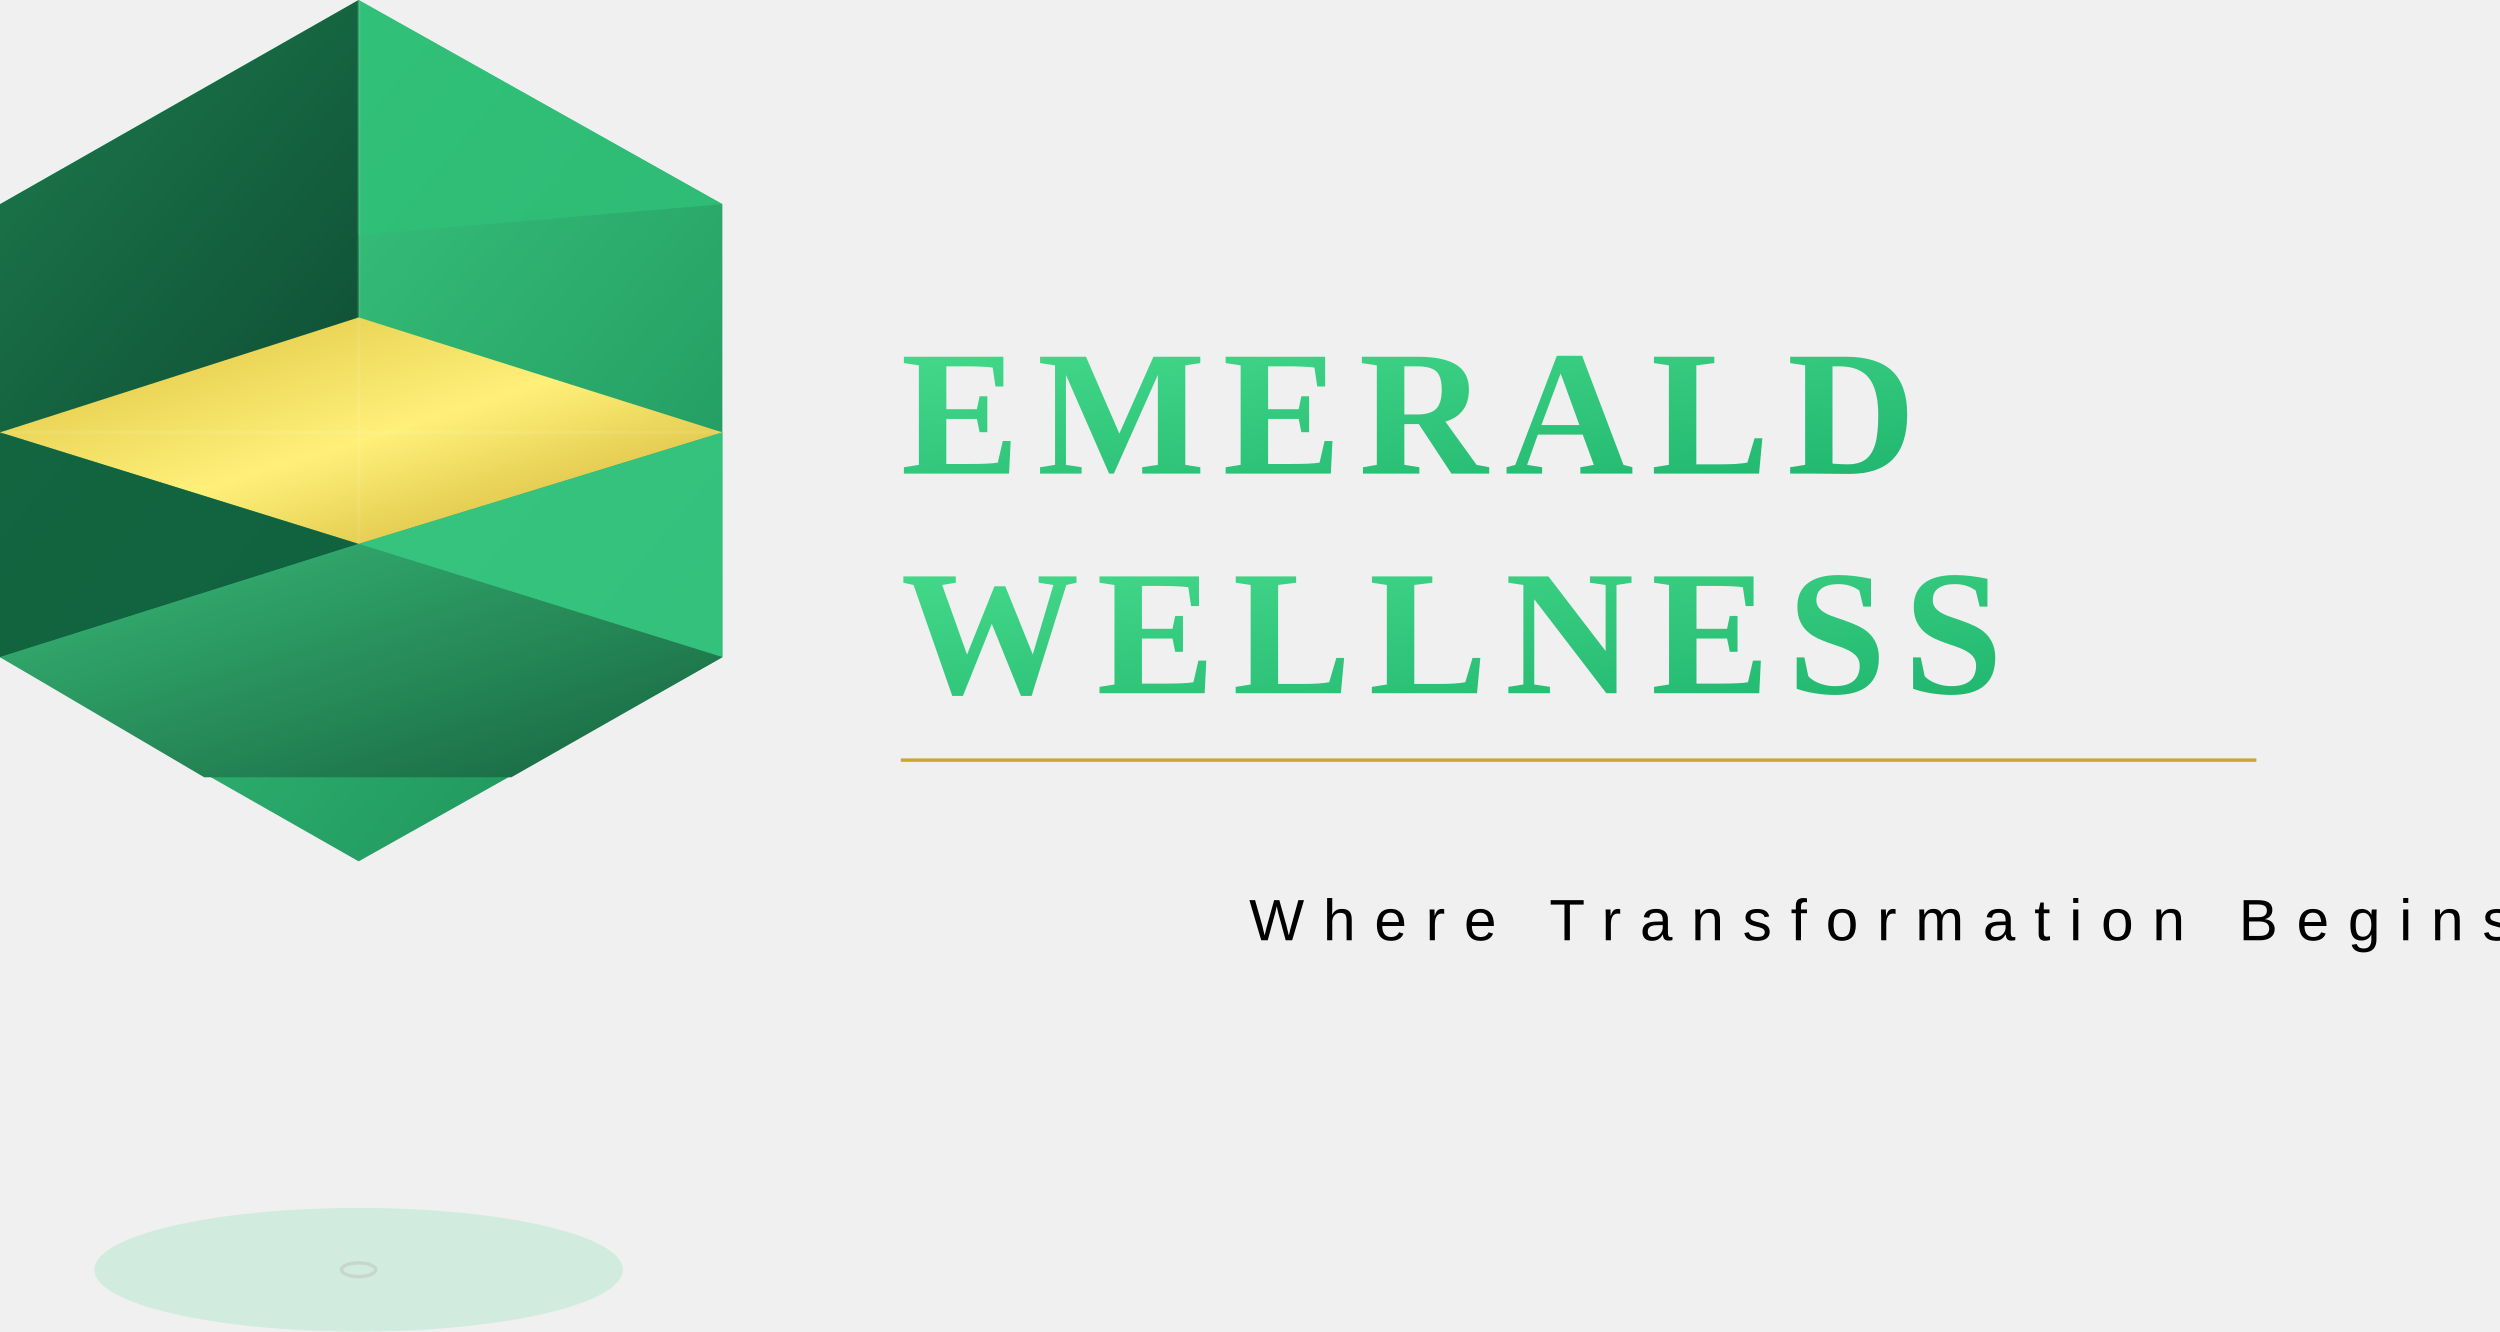
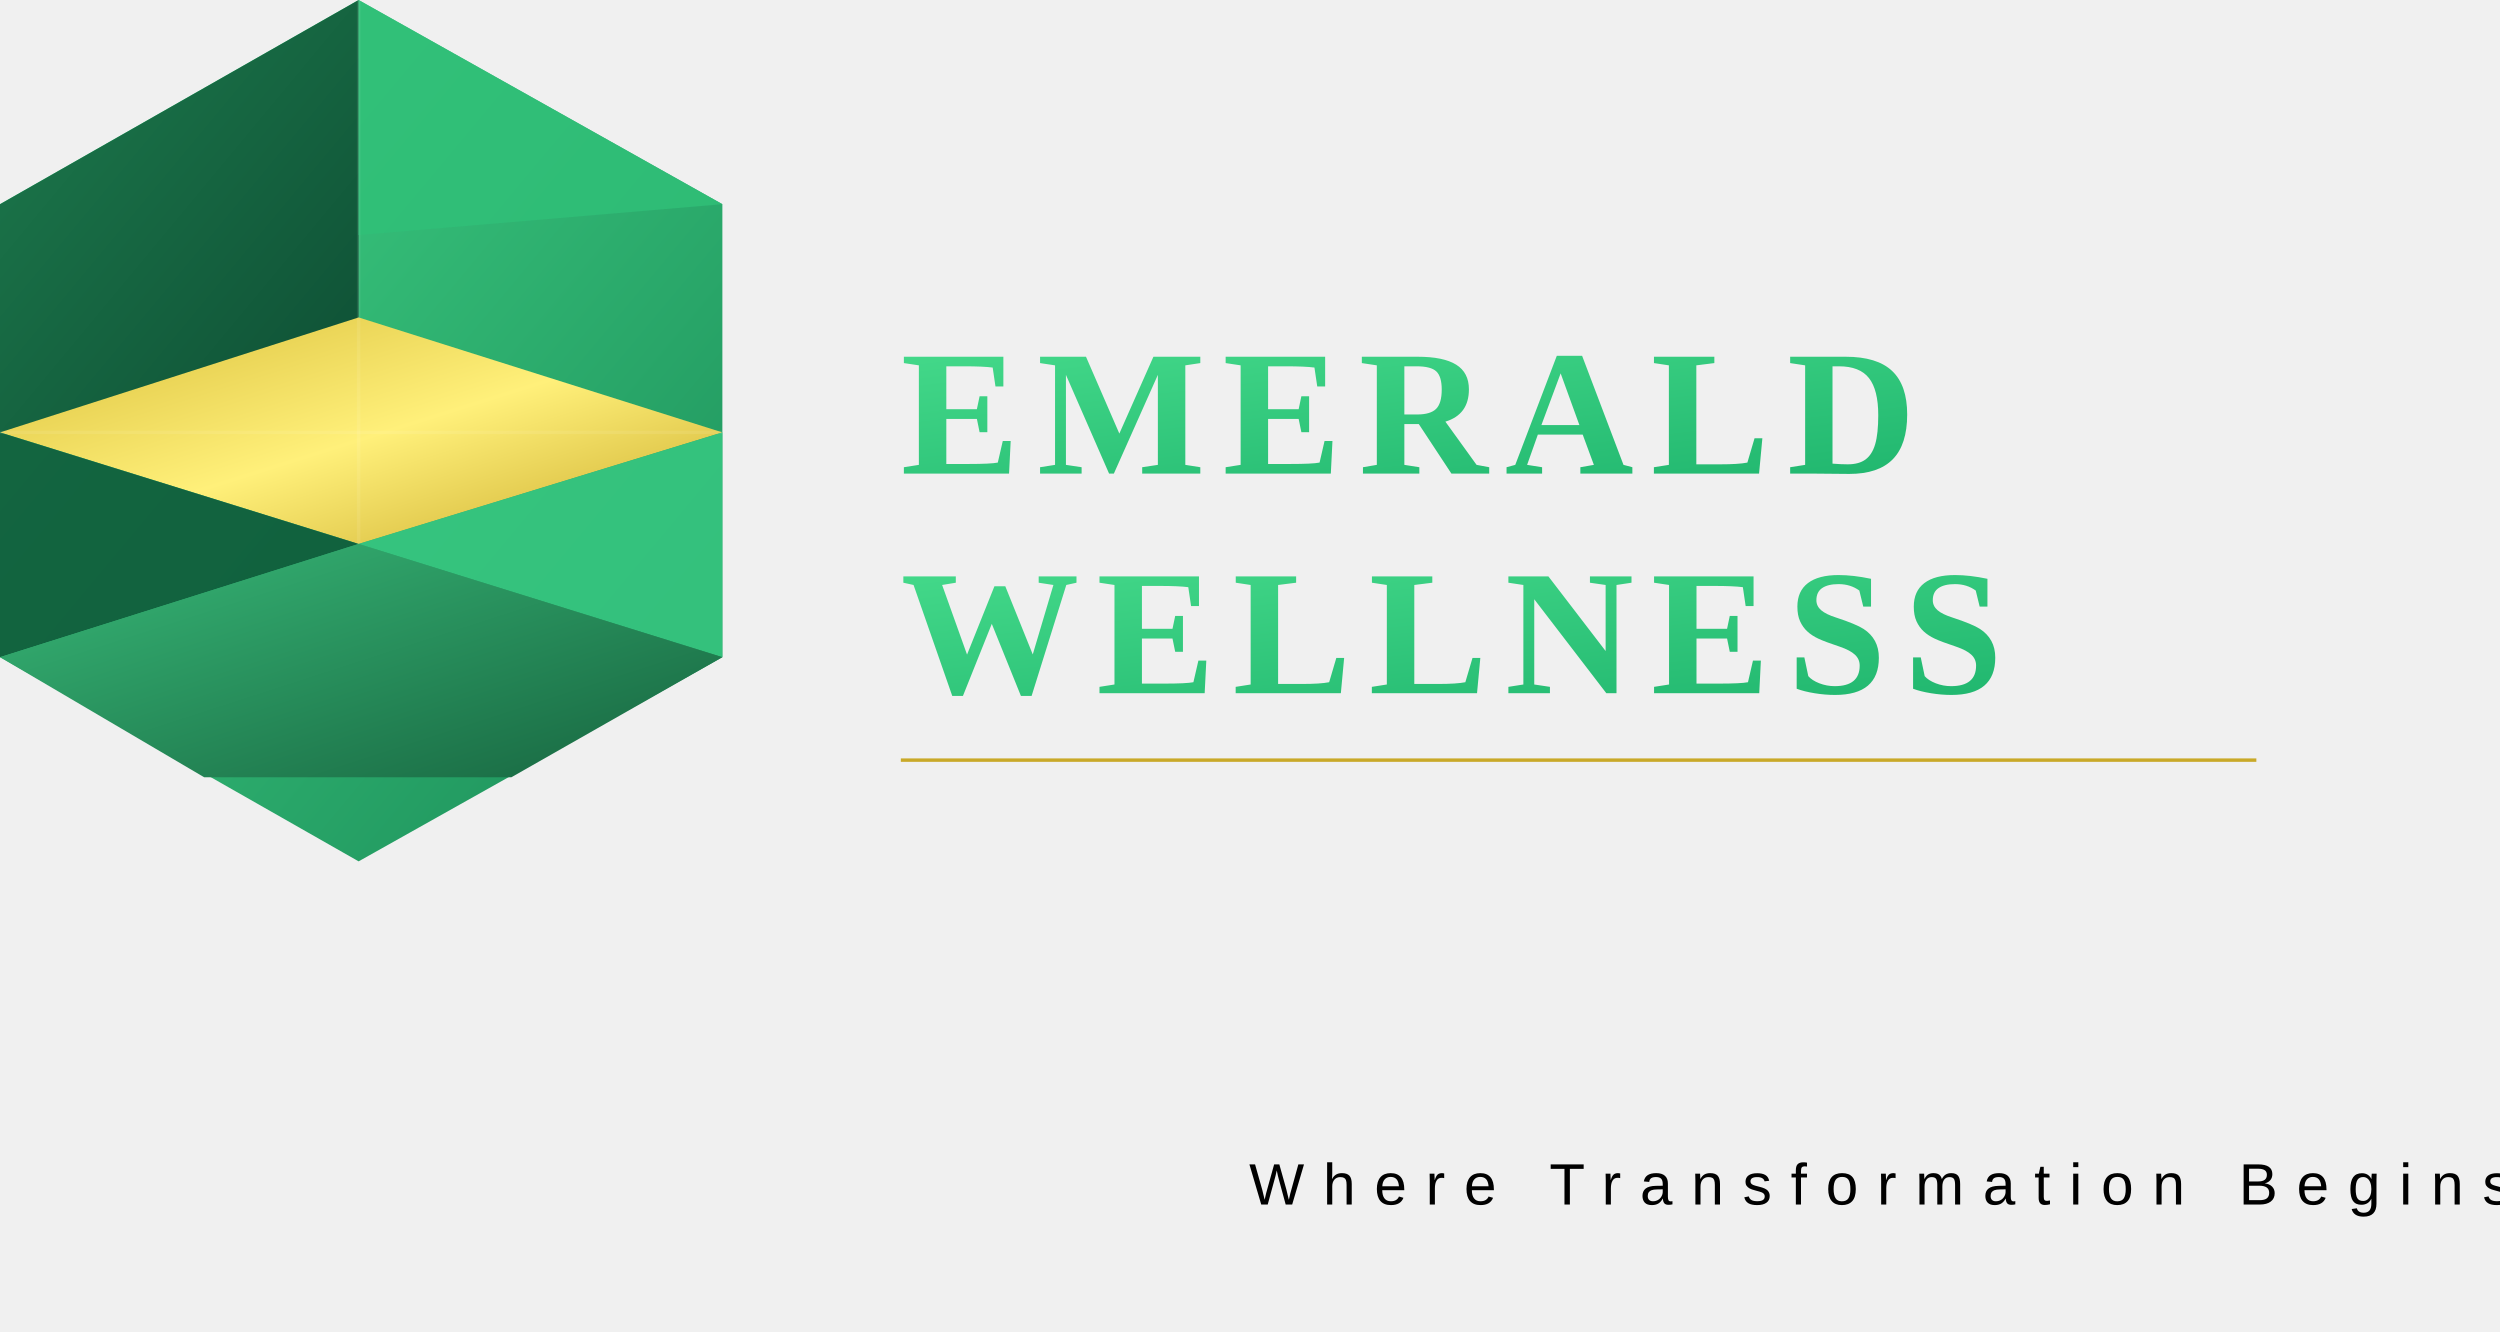
<svg xmlns="http://www.w3.org/2000/svg" viewBox="0 0 1457 776" role="img" aria-labelledby="title desc">
  <defs>
    <linearGradient id="emeraldLeft" x1="0" y1="0" x2="1" y2="1">
      <stop offset="0" stop-color="#1d7b4d" />
      <stop offset="1" stop-color="#0e4e34" />
    </linearGradient>
    <linearGradient id="emeraldRight" x1="0" y1="0" x2="1" y2="1">
      <stop offset="0" stop-color="#43d889" />
      <stop offset="1" stop-color="#1b8c58" />
    </linearGradient>
    <linearGradient id="emeraldBottom" x1="0" y1="0" x2="1" y2="1">
      <stop offset="0" stop-color="#38b978" />
      <stop offset="1" stop-color="#17643f" />
    </linearGradient>
    <linearGradient id="goldFacet" x1="0" y1="0" x2="1" y2="1">
      <stop offset="0" stop-color="#d8bd38" />
      <stop offset="0.52" stop-color="#fff07a" />
      <stop offset="1" stop-color="#c9a928" />
    </linearGradient>
    <linearGradient id="brandGreen" x1="0" y1="0" x2="1" y2="1">
      <stop offset="0" stop-color="#43d889" />
      <stop offset="1" stop-color="#21b76f" />
    </linearGradient>
  </defs>
  <g id="gem-mark">
    <polygon points="209,0 421,119 421,383 209,502 0,383 0,119" fill="url(#emeraldRight)" />
    <polygon points="0,119 209,0 209,252 0,252" fill="url(#emeraldLeft)" />
    <polygon points="209,0 421,119 209,137" fill="#2fbf78" opacity=".82" />
    <polygon points="0,252 209,185 421,252 209,317" fill="url(#goldFacet)" />
    <polygon points="0,252 209,317 0,383" fill="#0d5637" opacity=".86" />
    <polygon points="209,317 421,252 421,383" fill="#36c680" opacity=".88" />
    <polygon points="0,383 209,317 421,383 298,453 119,453" fill="url(#emeraldBottom)" />
    <path d="M209 0v317" stroke="#ffffff" stroke-opacity=".08" stroke-width="2" />
    <path d="M0 252h421" stroke="#ffffff" stroke-opacity=".08" stroke-width="2" />
  </g>
  <g id="wordmark">
    <text x="525" y="276" font-family="Georgia, 'Times New Roman', serif" font-size="104" font-weight="700" letter-spacing="10" fill="url(#brandGreen)">EMERALD</text>
    <text x="525" y="404" font-family="Georgia, 'Times New Roman', serif" font-size="104" font-weight="700" letter-spacing="10" fill="url(#brandGreen)">WELLNESS</text>
    <line x1="525" y1="443" x2="1315" y2="443" stroke="#c9a928" stroke-width="2" />
-     <text x="728" y="548" font-family="Arial, Helvetica, sans-serif" font-size="34" font-weight="500" letter-spacing="11" fill="#000000">Where Transformation Begins</text>
-   </g>
-   <g id="subtle-brand-glow" opacity=".18">
-     <ellipse cx="209" cy="740" rx="154" ry="36" fill="#40d888" />
-     <ellipse cx="209" cy="740" rx="10" ry="4" fill="none" stroke="#0f5f3e" stroke-width="2" />
+     <text x="728" y="702" font-family="Arial, Helvetica, sans-serif" font-size="34" font-weight="500" letter-spacing="11" fill="#000000">Where Transformation Begins</text>
  </g>
</svg>
